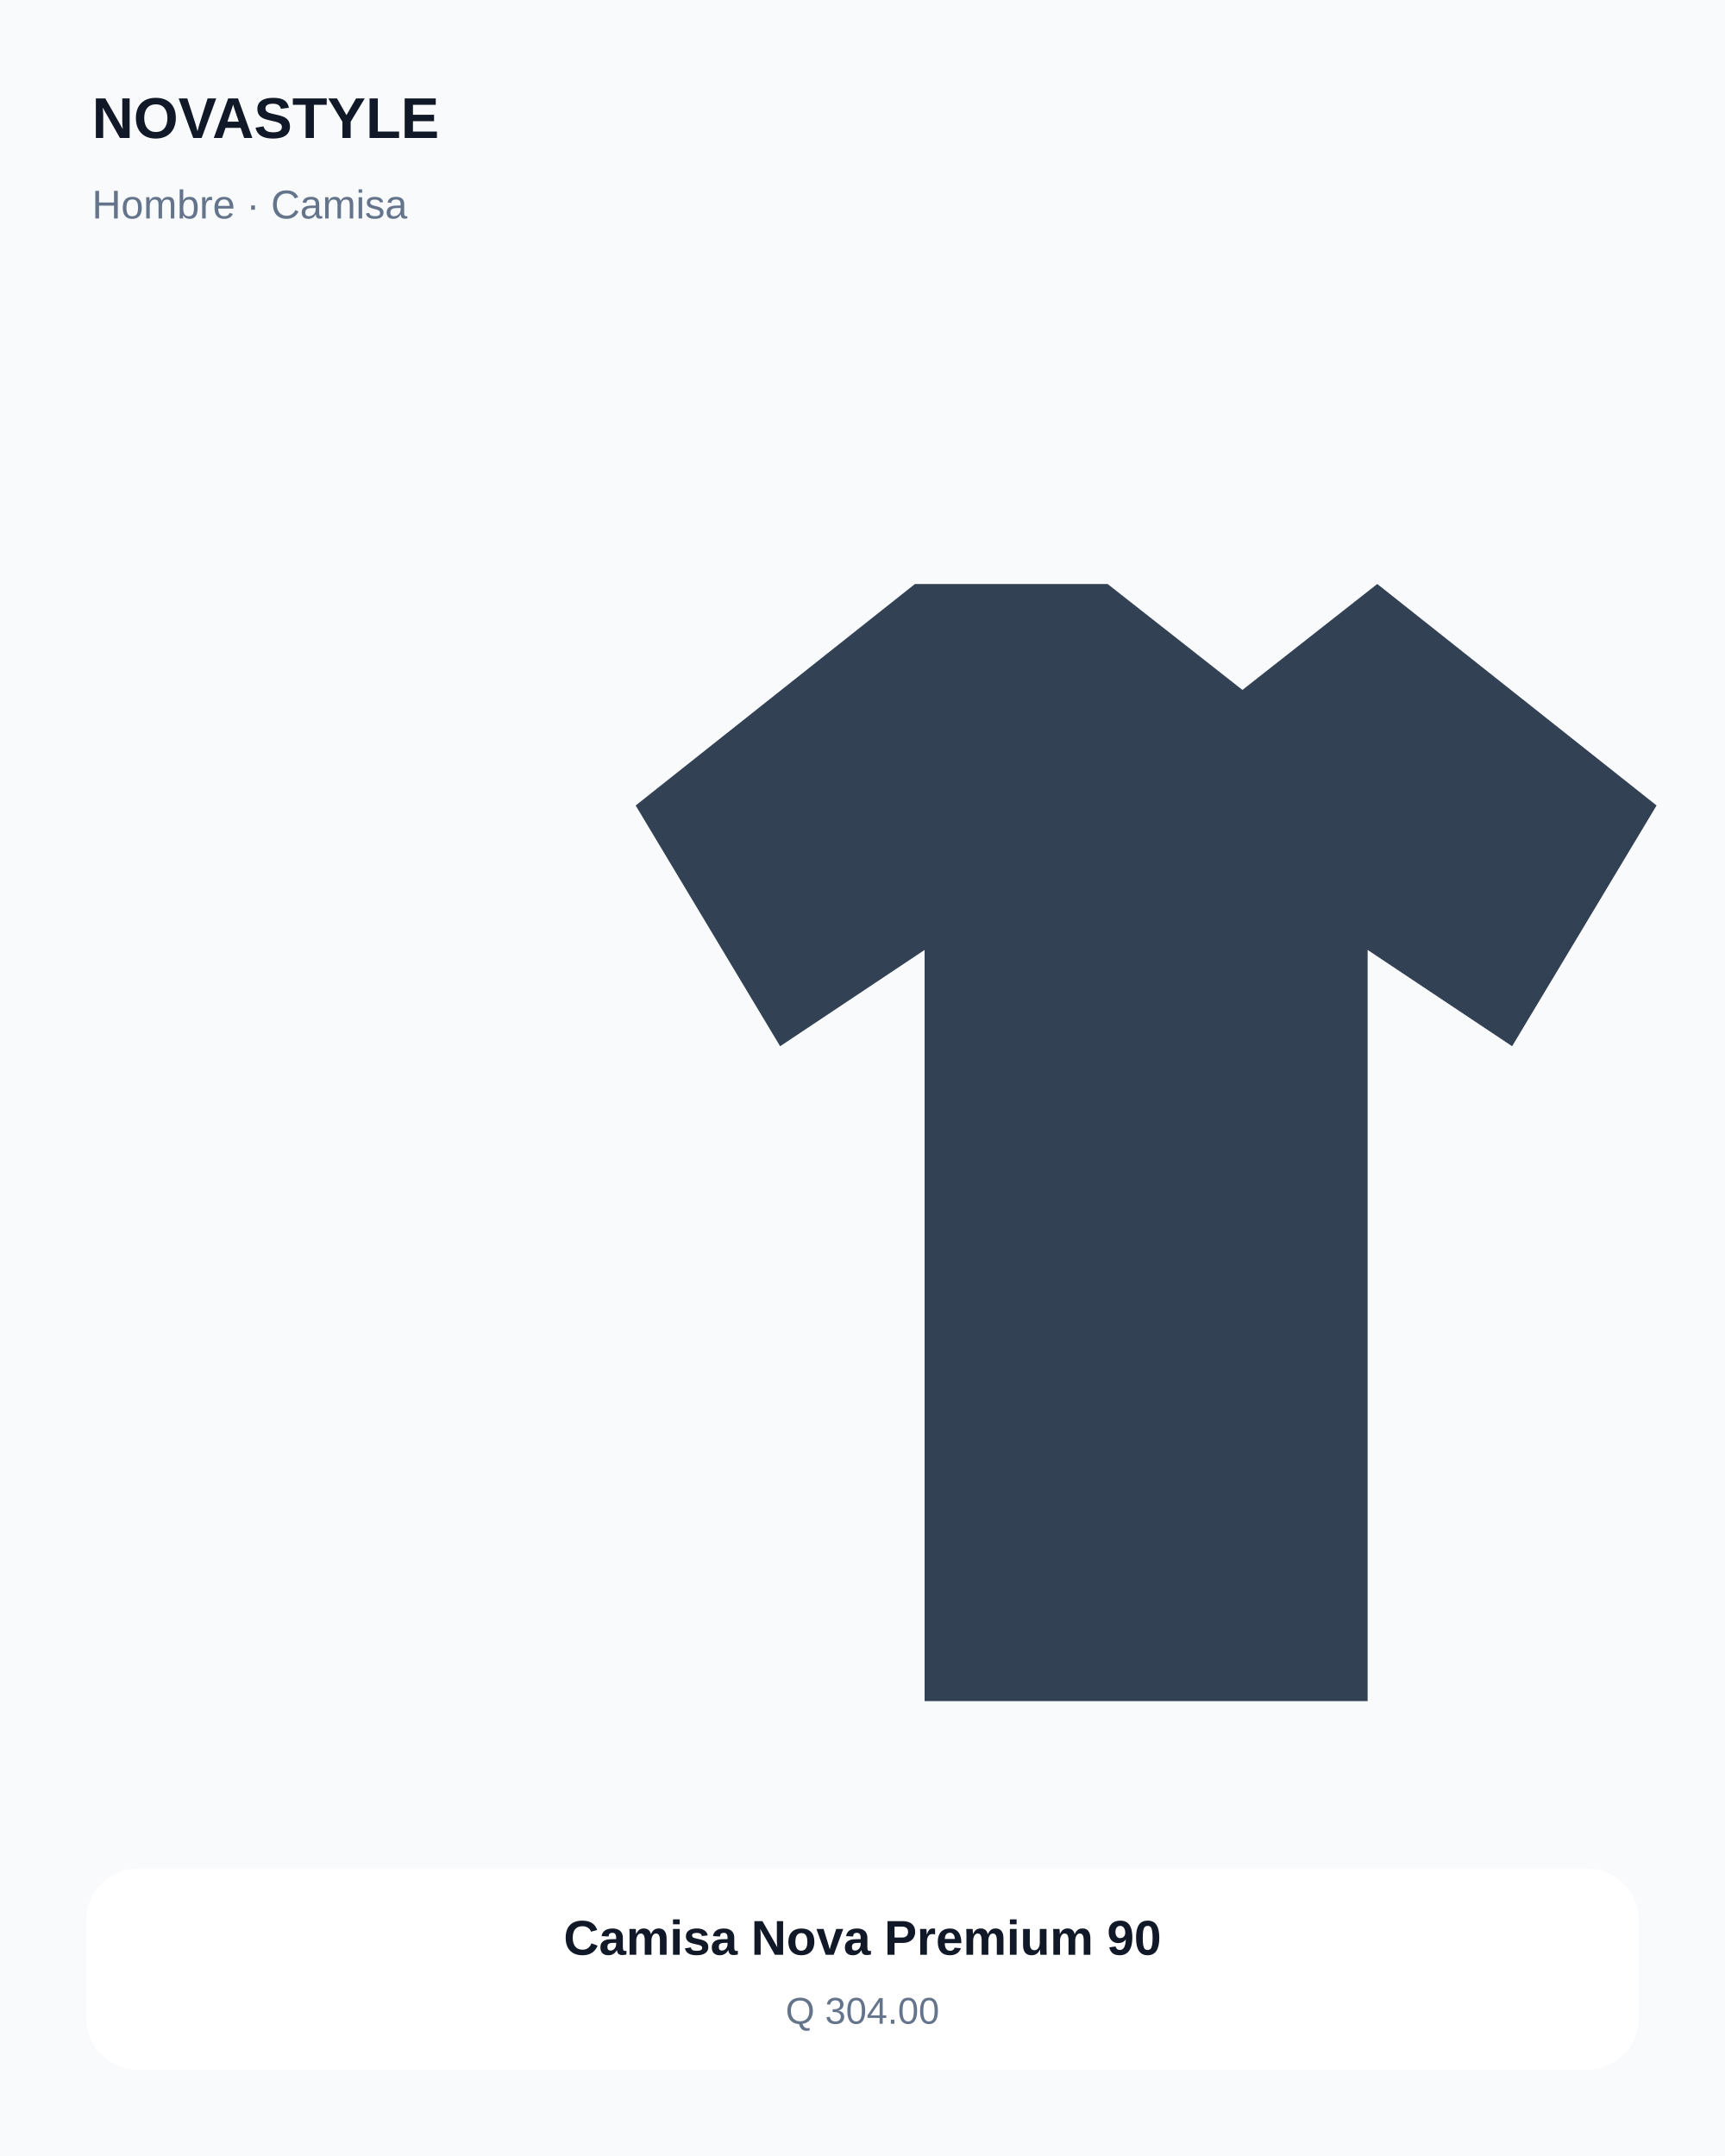
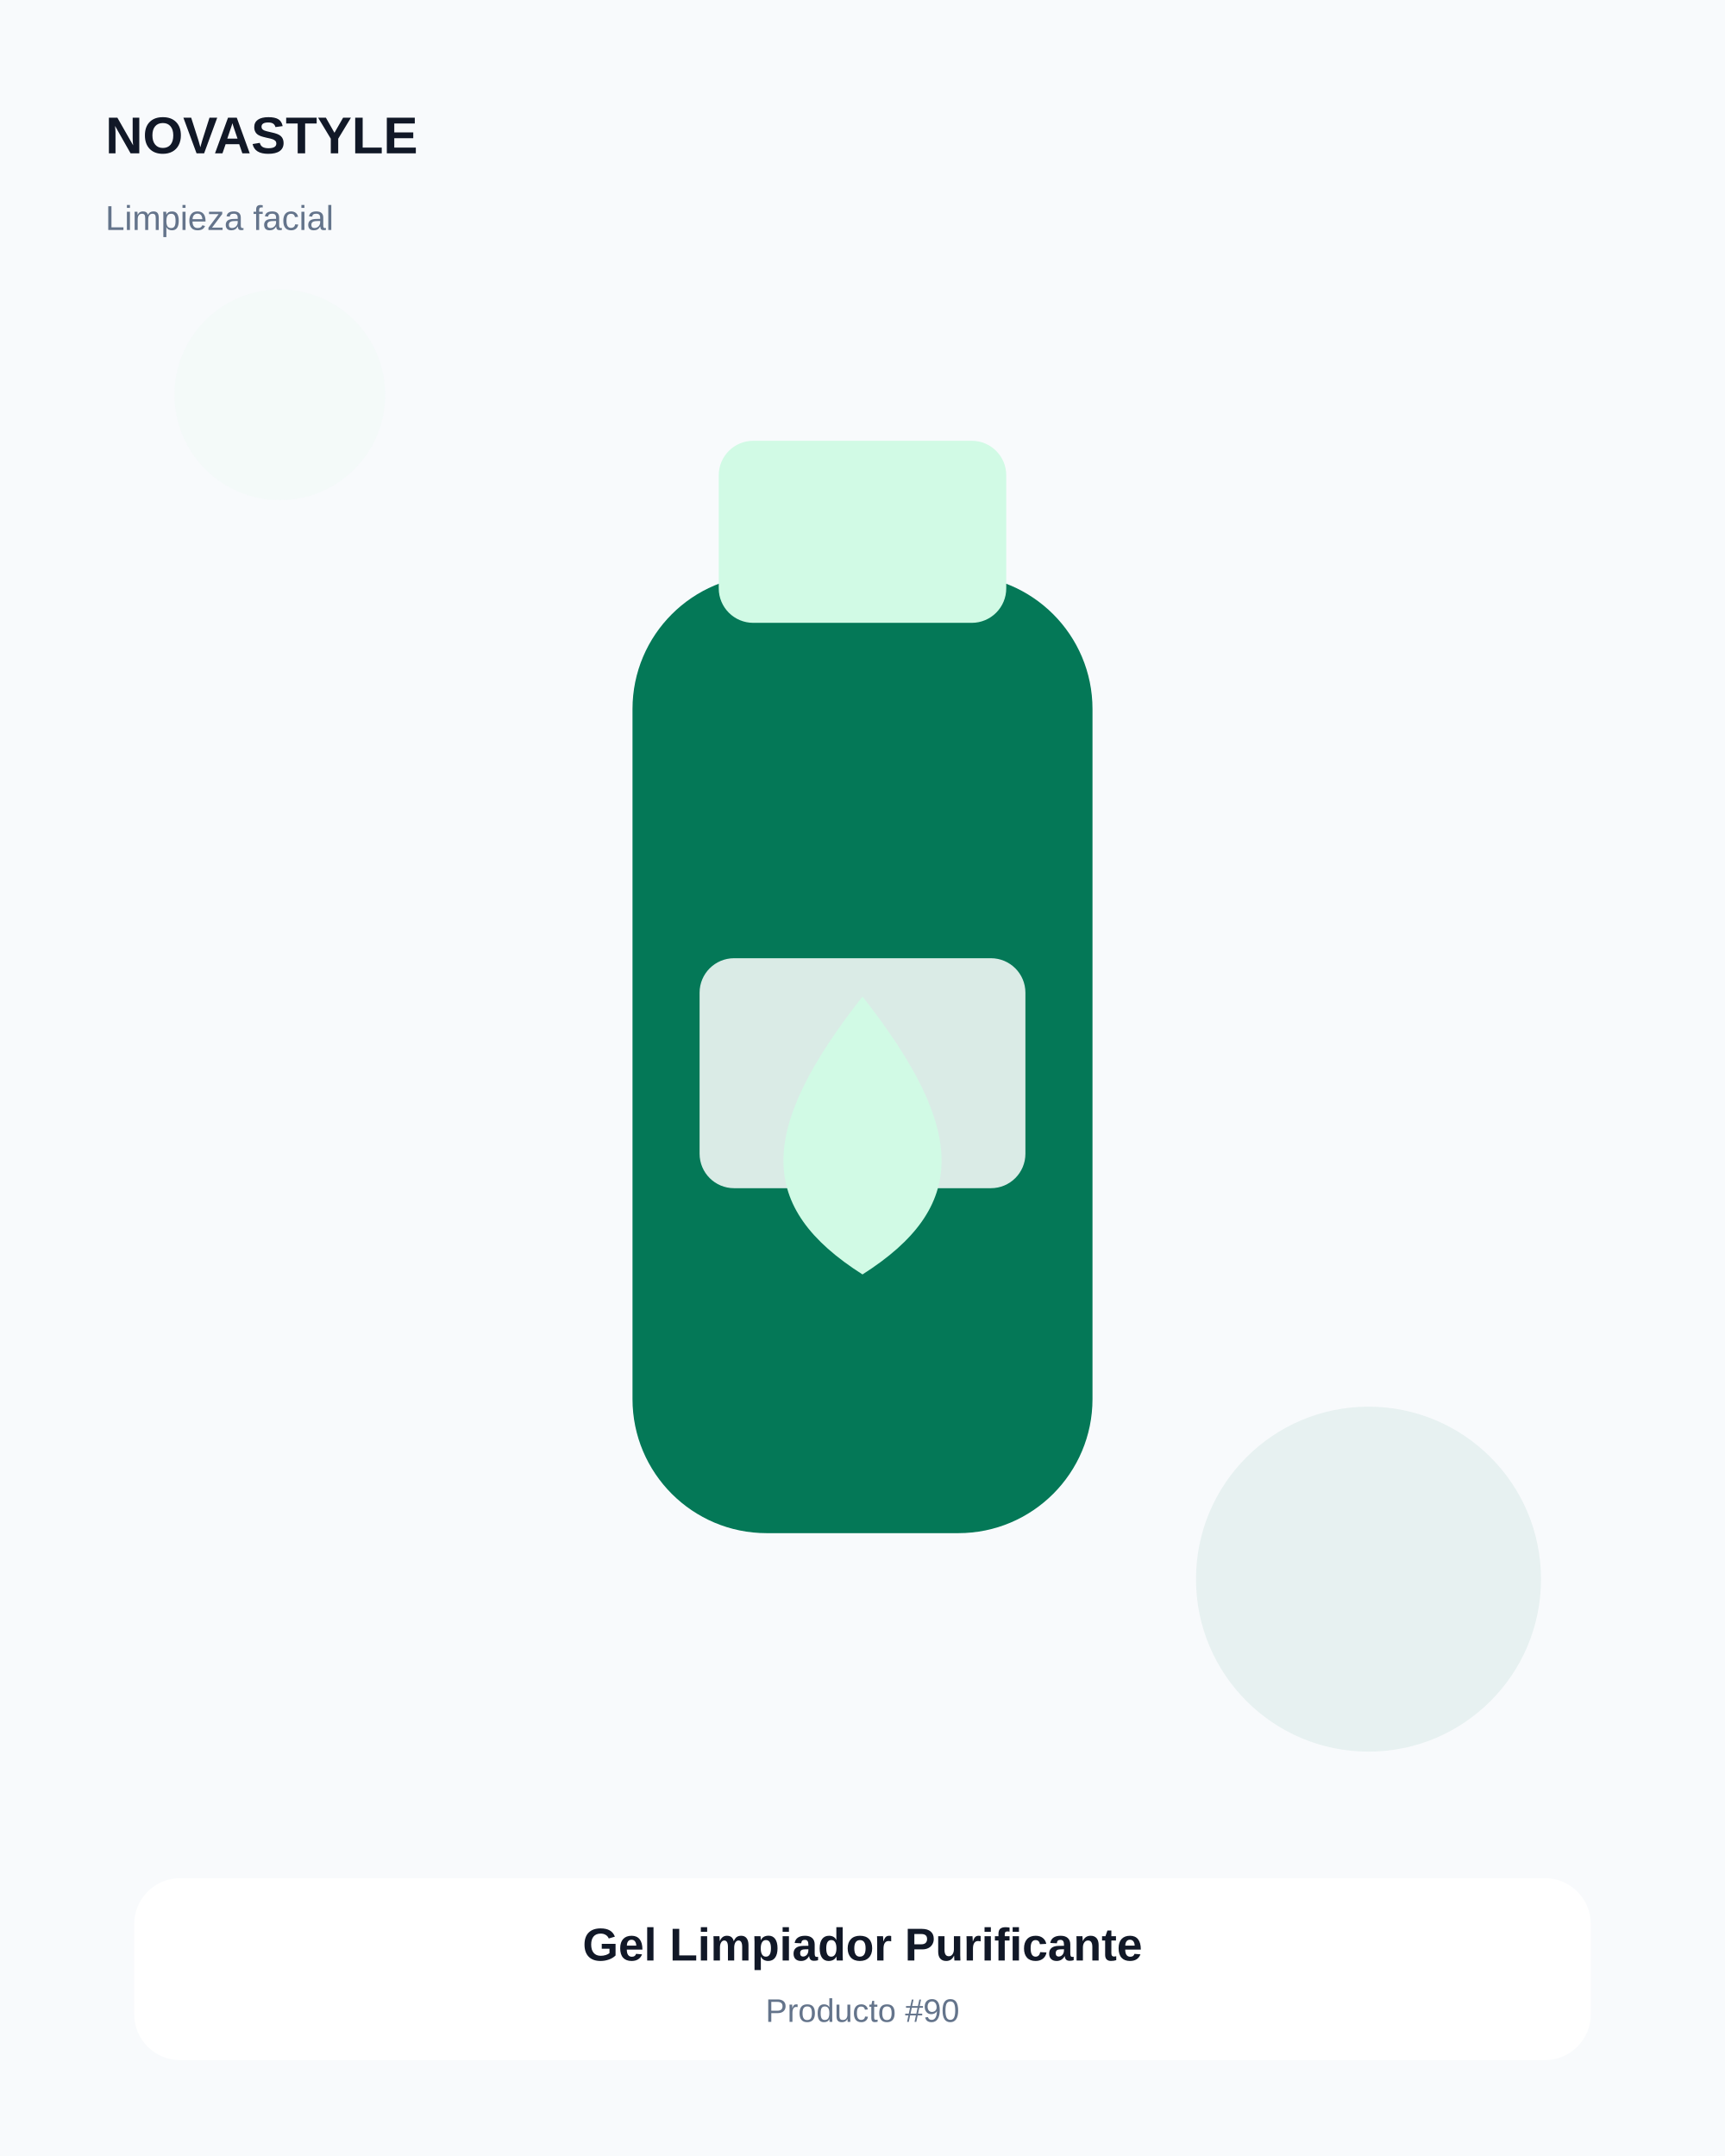
- <svg xmlns="http://www.w3.org/2000/svg" width="600" height="750" viewBox="0 0 600 750">
-   <rect width="600" height="750" fill="#f8fafc" />
-   <text x="32" y="48" font-family="Arial,sans-serif" font-size="20" font-weight="700" fill="#111827">NOVASTYLE</text>
-   <text x="32" y="76" font-family="Arial,sans-serif" font-size="14" fill="#64748b">Hombre · Camisa</text>
-   <g transform="translate(0,-95) scale(.67) translate(145,145)">
-     <path d="M330 300l-145 115 75 125 75-50v390h230V490l75 50 75-125-145-115-70 55-70-55z" fill="#334155" />
-   </g>
-   <rect x="30" y="650" width="540" height="70" rx="18" fill="white" />
-   <text x="300" y="680" text-anchor="middle" font-family="Arial,sans-serif" font-size="17" font-weight="700" fill="#111827">Camisa Nova Premium 90</text>
-   <text x="300" y="704" text-anchor="middle" font-family="Arial,sans-serif" font-size="13" fill="#64748b">Q 304.00</text>
+ <svg xmlns="http://www.w3.org/2000/svg" width="900" height="1125" viewBox="0 0 900 1125">
+   <rect width="900" height="1125" fill="#f8fafc" />
+   <circle cx="146" cy="206" r="55" fill="#d1fae5" opacity=".10" />
+   <circle cx="714" cy="824" r="90" fill="#047857" opacity=".07" />
+   <text x="55" y="80" font-family="Arial,sans-serif" font-size="27" font-weight="700" fill="#111827">NOVASTYLE</text>
+   <text x="55" y="120" font-family="Arial,sans-serif" font-size="18" fill="#64748b">Limpieza facial</text>
+   <rect x="330" y="300" width="240" height="500" rx="70" fill="#047857" />
+   <rect x="375" y="230" width="150" height="95" rx="18" fill="#d1fae5" />
+   <rect x="365" y="500" width="170" height="120" rx="18" fill="white" opacity=".85" />
+   <path d="M450 520c-55 70-55 110 0 145 55-35 55-75 0-145z" fill="#d1fae5" />
+   <rect x="70" y="980" width="760" height="95" rx="24" fill="white" opacity=".94" />
+   <text x="450" y="1023" text-anchor="middle" font-family="Arial,sans-serif" font-size="24" font-weight="700" fill="#111827">Gel Limpiador Purificante</text>
+   <text x="450" y="1055" text-anchor="middle" font-family="Arial,sans-serif" font-size="17" fill="#64748b">Producto #90</text>
</svg>
